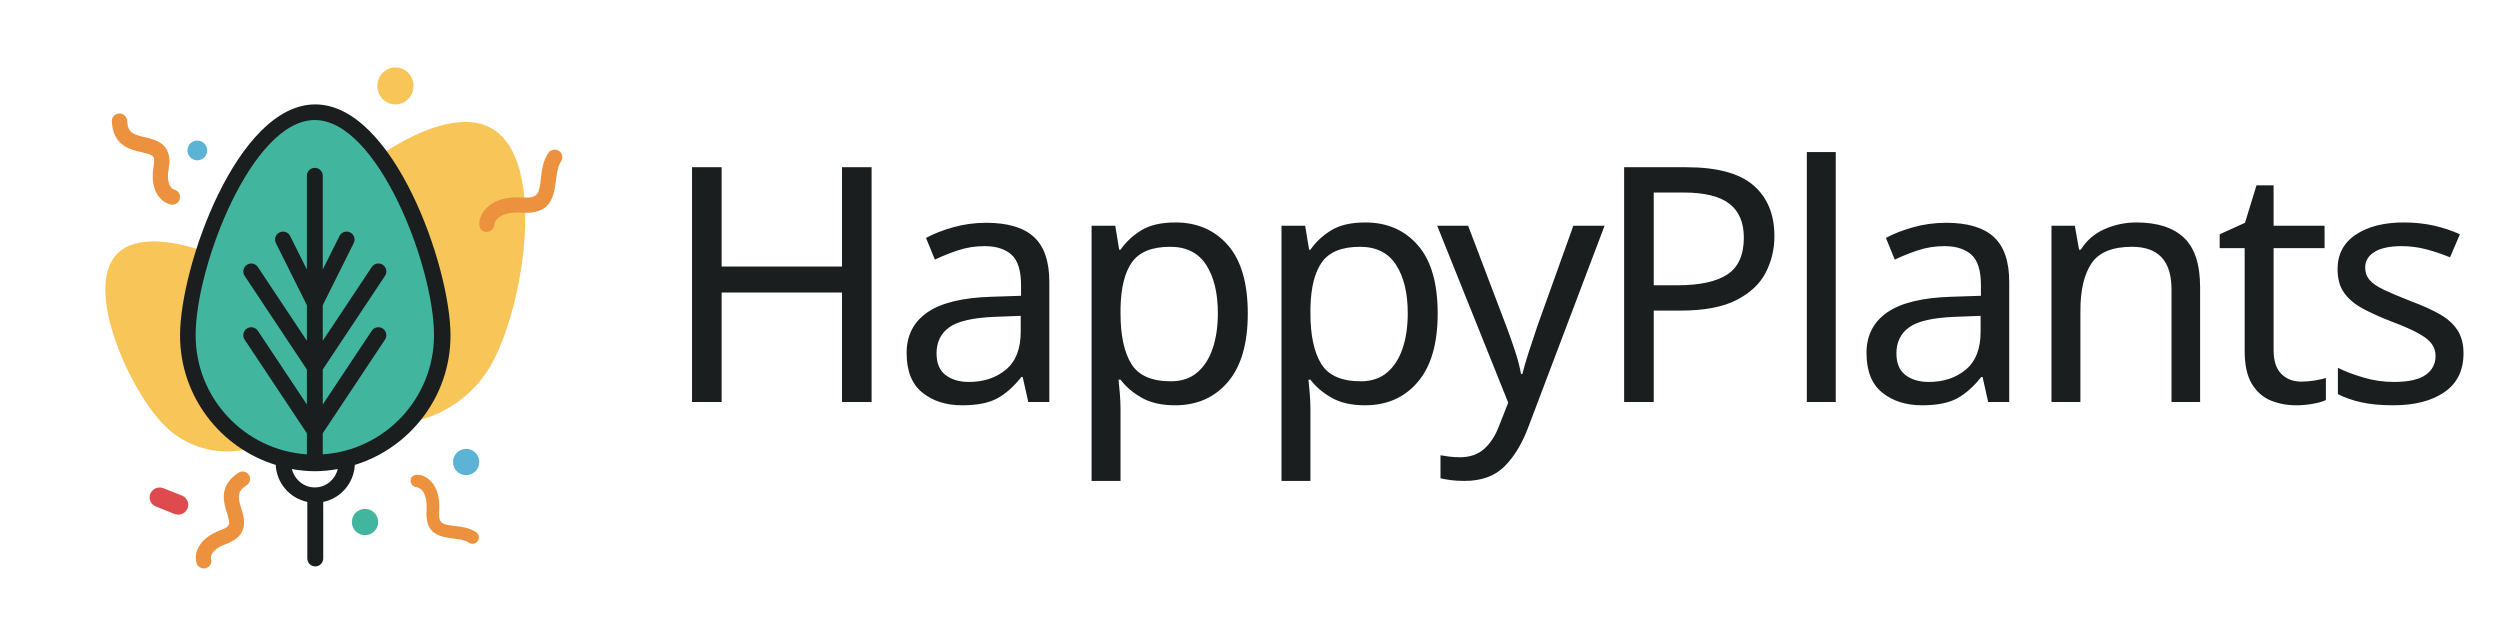
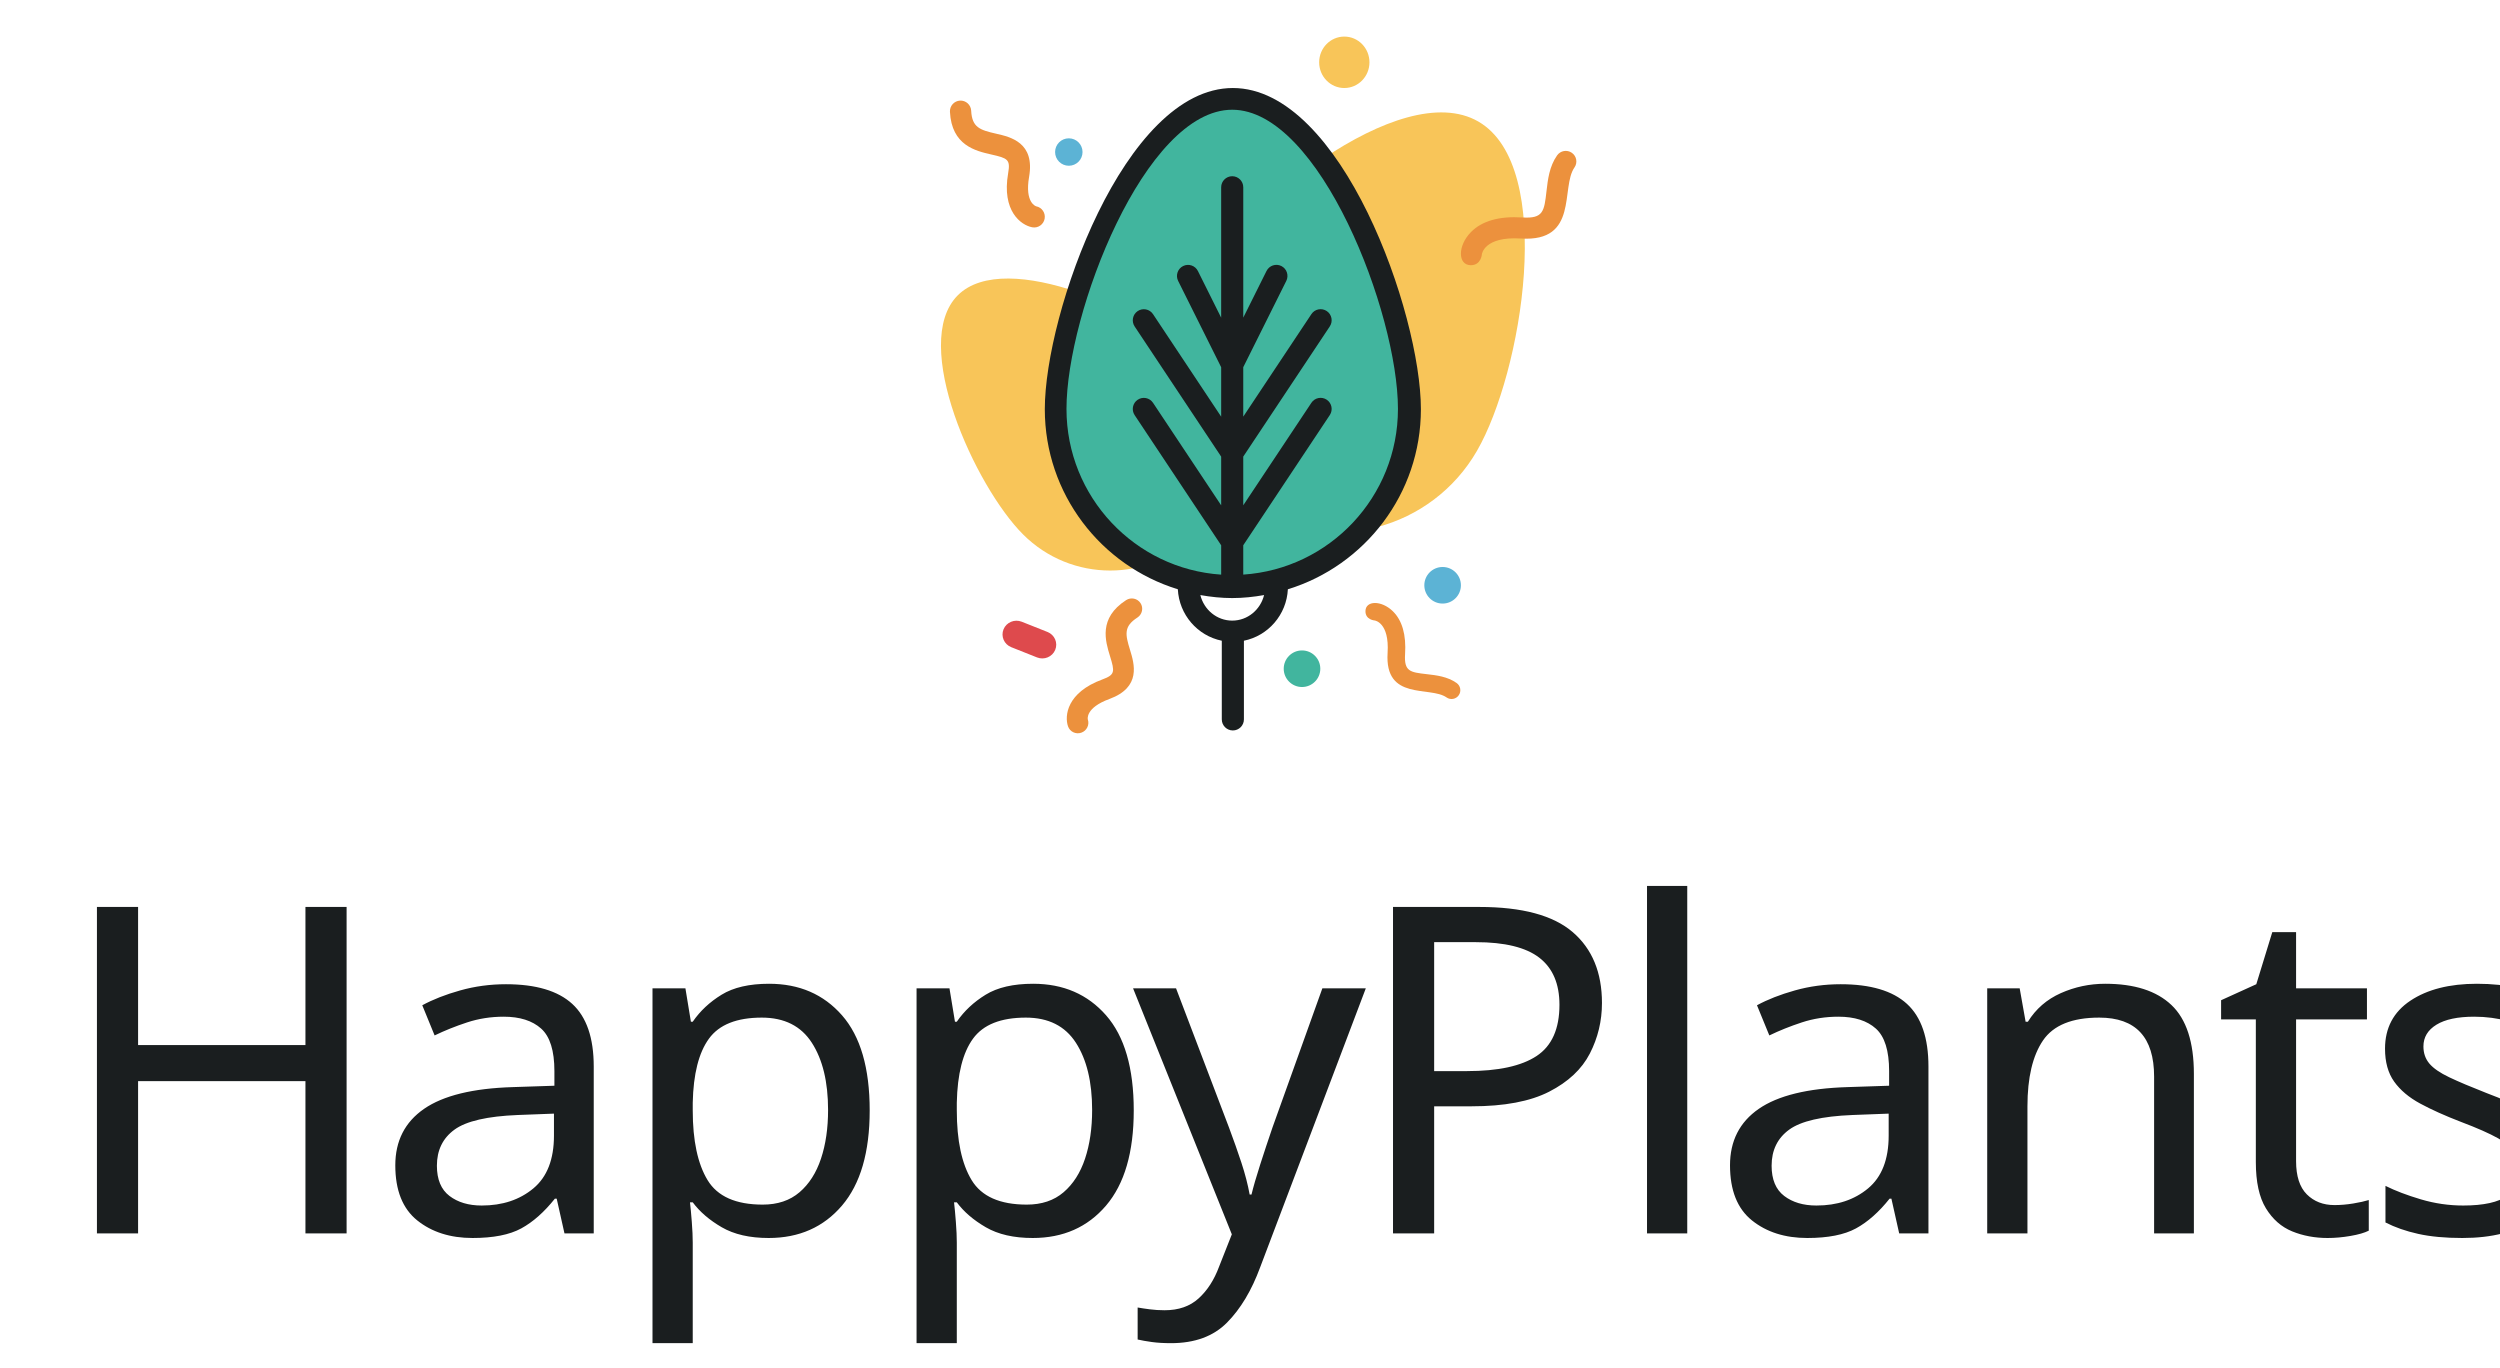
- <svg xmlns="http://www.w3.org/2000/svg" width="3041px" height="771px" viewBox="0 0 3041 771" version="1.1">
-   <g id="Detailed" stroke="none" stroke-width="1" fill="none" fill-rule="evenodd">
-     <g id="Group" transform="translate(66, 82)">
+ <svg xmlns="http://www.w3.org/2000/svg" width="2187px" height="1196px" viewBox="0 0 2187 1196" version="1.1">
+   <defs />
+   <g id="Detailed-2" stroke="none" stroke-width="1" fill="none" fill-rule="evenodd">
+     <g id="Group" transform="translate(761, 32)">
      <path d="M414.999,0 C427.15,0 437,10.074 437,22.501 C437,34.926 427.15,45 414.999,45 C402.85,45 393,34.926 393,22.501 C393,10.074 402.85,0 414.999,0" id="Fill-2" fill="#F8C559" />
      <path d="M235.218,604.835 C225.654,602.987 209.063,590.893 214.708,558.352 C216.768,546.472 214.23,545.497 200.404,542.323 C186.895,539.222 166.481,534.535 165.012,505.649 C164.755,500.587 168.605,496.274 173.611,496.013 C178.629,495.747 182.885,499.645 183.141,504.707 C183.872,519.075 190.566,521.243 204.423,524.425 C216.869,527.282 237.697,532.065 232.588,561.524 C228.713,583.855 238.524,586.788 238.625,586.807 C243.548,587.759 246.777,592.566 245.838,597.544 C244.895,602.528 240.131,605.787 235.218,604.835" id="Fill-9" fill="#EC913D" transform="translate(205.5, 550.5) rotate(-300) translate(-205.5, -550.5) " />
      <path d="M501,464 C509.837,464 517,471.163 517,480 C517,488.837 509.837,496 501,496 C492.163,496 485,488.837 485,480 C485,471.163 492.163,464 501,464" id="Fill-10" fill="#5CB3D5" />
      <path d="M377.999,537 C386.836,537 394,544.163 394,553 C394,561.837 386.836,569 377.999,569 C369.164,569 362,561.837 362,553 C362,544.163 369.164,537 377.999,537" id="Fill-11" fill="#41B59E" />
      <path d="M95,271 C103.836,271 111,278.164 111,287 C111,295.836 103.836,303 95,303 C86.163,303 79,295.836 79,287 C79,278.164 86.163,271 95,271" id="Fill-12" fill="#F8C559" />
      <path d="M146.204,543.121 L123.639,534.148 C117.386,531.661 114.365,524.662 116.894,518.512 C119.423,512.363 126.539,509.392 132.795,511.879 L155.363,520.852 C161.616,523.339 164.634,530.338 162.106,536.488 C159.583,542.63 152.467,545.611 146.204,543.121" id="Fill-14" fill="#DE4A4D" />
      <path d="M513.699,497.377 C510.208,494.958 505.404,495.809 502.967,499.28 C497.328,507.318 496.232,516.882 495.266,525.319 C493.601,539.862 492.979,545.309 477.683,544.334 C460.841,543.265 448.256,546.853 440.273,554.99 C430.437,565.015 430.786,578.844 440.057,578.999 C447.766,579.126 448.289,570.962 448.289,570.962 C448.289,570.962 449.882,557.937 476.701,559.629 C518.93,562.302 505.436,522.555 515.612,508.045 C518.05,504.574 517.193,499.798 513.699,497.377" id="Fill-20" fill="#EC913D" transform="translate(475, 537.5) rotate(-270) translate(-475, -537.5) " />
      <path d="M434,441 C512.981,441 577,377.021 577,298.091 C577,219.16 512.981,48 434,48 C355.019,48 291,219.16 291,298.091 C291,377.021 355.019,441 434,441" id="Fill-3" fill="#F8C559" transform="translate(434, 244.5) rotate(-330) translate(-434, -244.5) " />
      <path d="M181.5,479 C240.874,479 289,430.813 289,371.364 C289,311.915 240.874,183 181.5,183 C122.126,183 74,311.915 74,371.364 C74,430.813 122.126,479 181.5,479" id="Fill-3" fill="#F8C559" transform="translate(181.5, 331) rotate(-45) translate(-181.5, -331) " />
      <path d="M318.5,488 C405.489,488 476,417.672 476,330.909 C476,244.146 405.489,56 318.5,56 C231.511,56 161,244.146 161,330.909 C161,417.672 231.511,488 318.5,488" id="Fill-3" fill="#41B59E" />
      <path d="M316.933,63.994 C393.325,63.994 461.925,241.778 461.925,325.74 C461.925,402.655 402.043,465.639 326.599,470.661 L326.599,445 L402.304,331.111 C405.272,326.652 404.073,320.641 399.627,317.665 C395.171,314.699 389.168,315.891 386.22,320.35 L326.599,410.042 L326.599,367.436 L402.304,253.547 C405.272,249.088 404.073,243.077 399.627,240.101 C395.171,237.134 389.168,238.327 386.22,242.786 L326.599,332.478 L326.599,289.232 L364.249,213.723 C366.636,208.934 364.703,203.107 359.928,200.713 C355.143,198.338 349.353,200.257 346.956,205.046 L326.609,245.869 L326.609,131.854 C326.609,126.493 322.278,122.16 316.942,122.16 C311.607,122.16 307.276,126.493 307.276,131.854 L307.276,245.898 L286.929,205.075 C284.541,200.296 278.742,198.357 273.957,200.742 C269.182,203.137 267.249,208.963 269.636,213.752 L307.286,289.261 L307.286,332.507 L247.665,242.815 C244.697,238.356 238.704,237.164 234.258,240.13 C229.821,243.106 228.622,249.117 231.58,253.576 L307.286,367.465 L307.286,410.071 L247.665,320.38 C244.697,315.92 238.704,314.728 234.258,317.694 C229.821,320.67 228.622,326.681 231.58,331.14 L307.286,445.029 L307.286,470.69 C231.841,465.668 171.959,402.684 171.959,325.77 C171.94,241.778 240.541,63.994 316.933,63.994 Z M316.942,510.913 C303.473,510.913 292.226,501.377 289.061,488.567 C298.143,490.174 307.427,491.19 316.942,491.19 C326.467,491.19 335.742,490.174 344.824,488.567 C341.658,501.377 330.412,510.913 316.942,510.913 Z M269.369,483.496 C270.511,505.772 286.564,524.163 307.824,528.504 L307.824,597.31 C307.824,602.669 312.159,607 317.5,607 C322.841,607 327.176,602.669 327.176,597.31 L327.176,528.504 C348.436,524.163 364.489,505.772 365.631,483.496 C432.921,462.828 482,400.068 482,326 C482,242.194 412.533,45 317.5,45 C222.467,45 153,242.194 153,326 C153,400.068 202.079,462.828 269.369,483.496 Z" id="Fill-8" fill="#1A1E1F" />
      <path d="M141.952,166.832 C132.152,164.95 115.151,152.635 120.935,119.497 C123.046,107.398 120.445,106.406 106.278,103.173 C92.435,100.015 71.517,95.242 70.012,65.826 C69.749,60.671 73.694,56.279 78.824,56.013 C83.965,55.743 88.327,59.712 88.589,64.867 C89.338,79.498 96.197,81.706 110.396,84.947 C123.15,87.856 144.492,92.727 139.256,122.726 C135.286,145.467 145.34,148.454 145.443,148.474 C150.488,149.443 153.796,154.338 152.834,159.407 C151.868,164.483 146.986,167.801 141.952,166.832" id="Fill-9" fill="#EC913D" />
      <path d="M174,89 C180.628,89 186,94.372 186,101 C186,107.628 180.628,113 174,113 C167.372,113 162,107.628 162,101 C162,94.372 167.372,89 174,89" id="Fill-10" fill="#5CB3D5" />
      <path d="M601.127,103.952 C594.347,113.636 593.029,125.159 591.868,135.324 C589.866,152.846 589.118,159.409 570.727,158.234 C550.476,156.945 535.344,161.269 525.745,171.072 C513.919,183.15 514.338,199.812 525.486,199.998 C534.754,200.151 535.383,190.316 535.383,190.316 C535.383,190.316 537.299,174.623 569.545,176.661 C620.321,179.882 604.095,131.994 616.331,114.512 C619.262,110.33 618.232,104.576 614.031,101.66 C609.833,98.744 604.057,99.769 601.127,103.952 Z" id="Fill-20" fill="#EC913D" />
    </g>
    <text id="HappyPlants" font-family="Asap-Medium, Asap" font-size="400" font-weight="400" letter-spacing="-15" fill="#1A1E1F">
-       <tspan x="803" y="489">HappyPlants</tspan>
+       <tspan x="46" y="1079">HappyPlants</tspan>
    </text>
  </g>
</svg>
